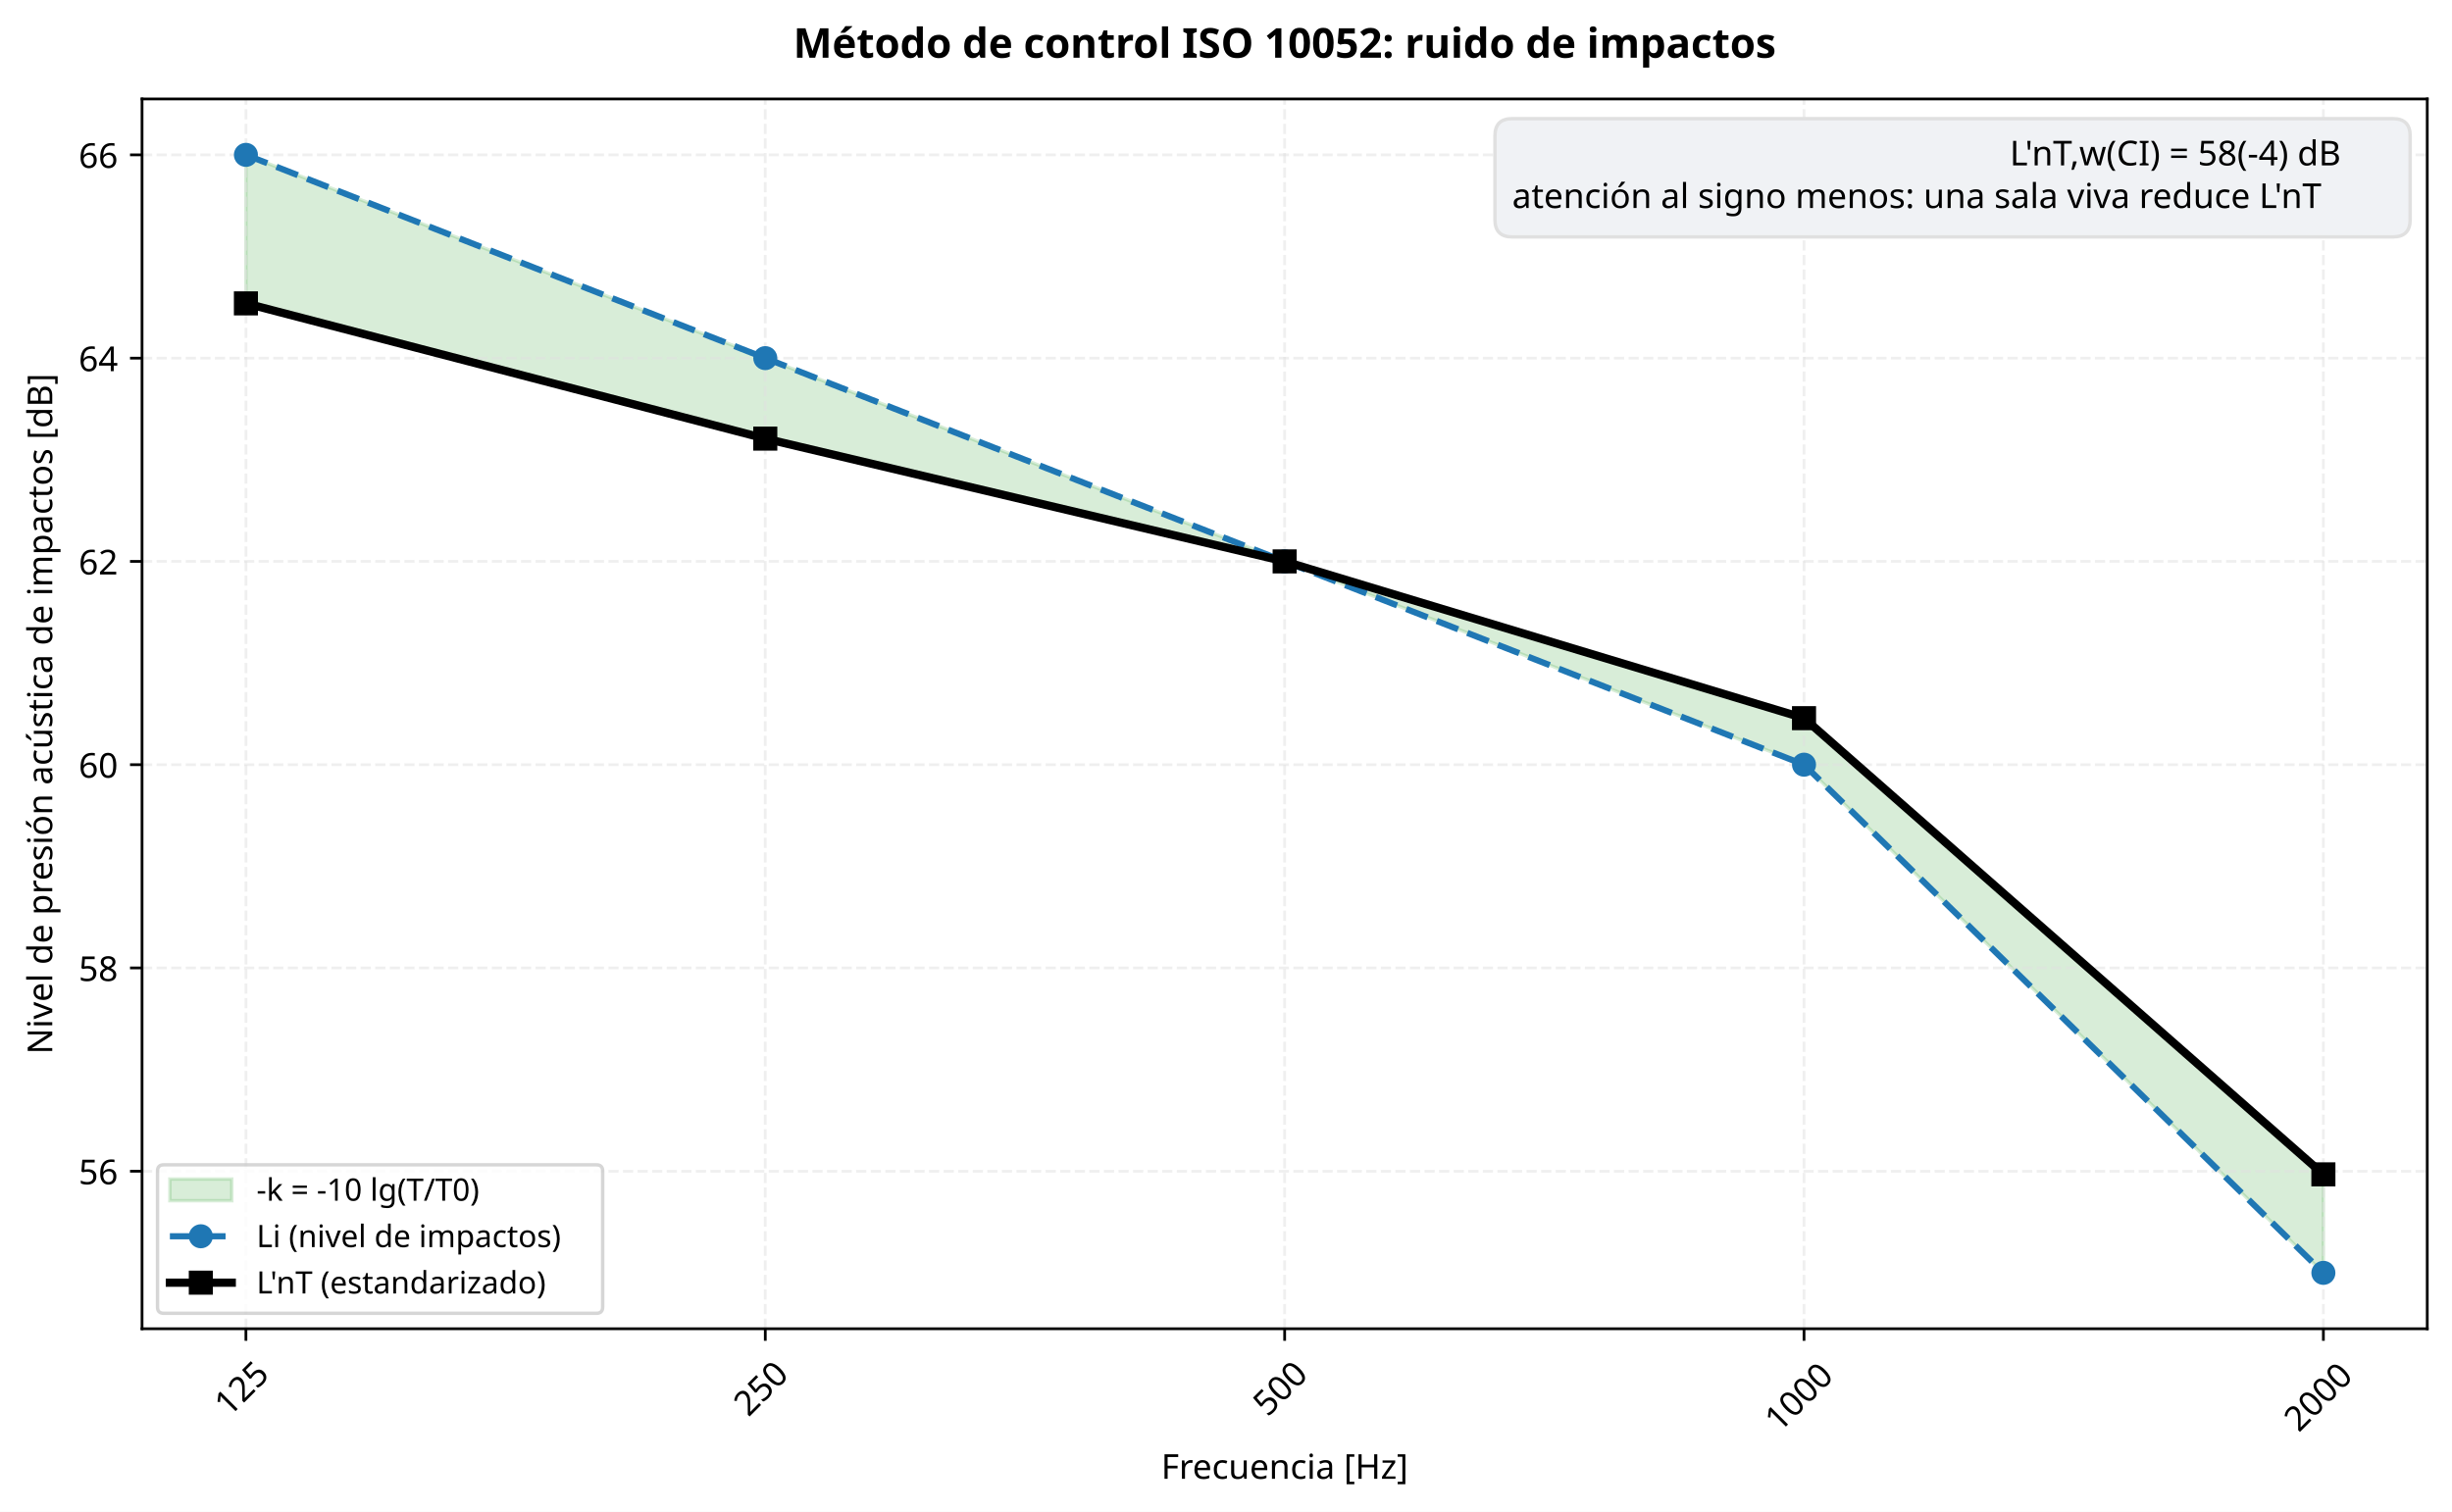
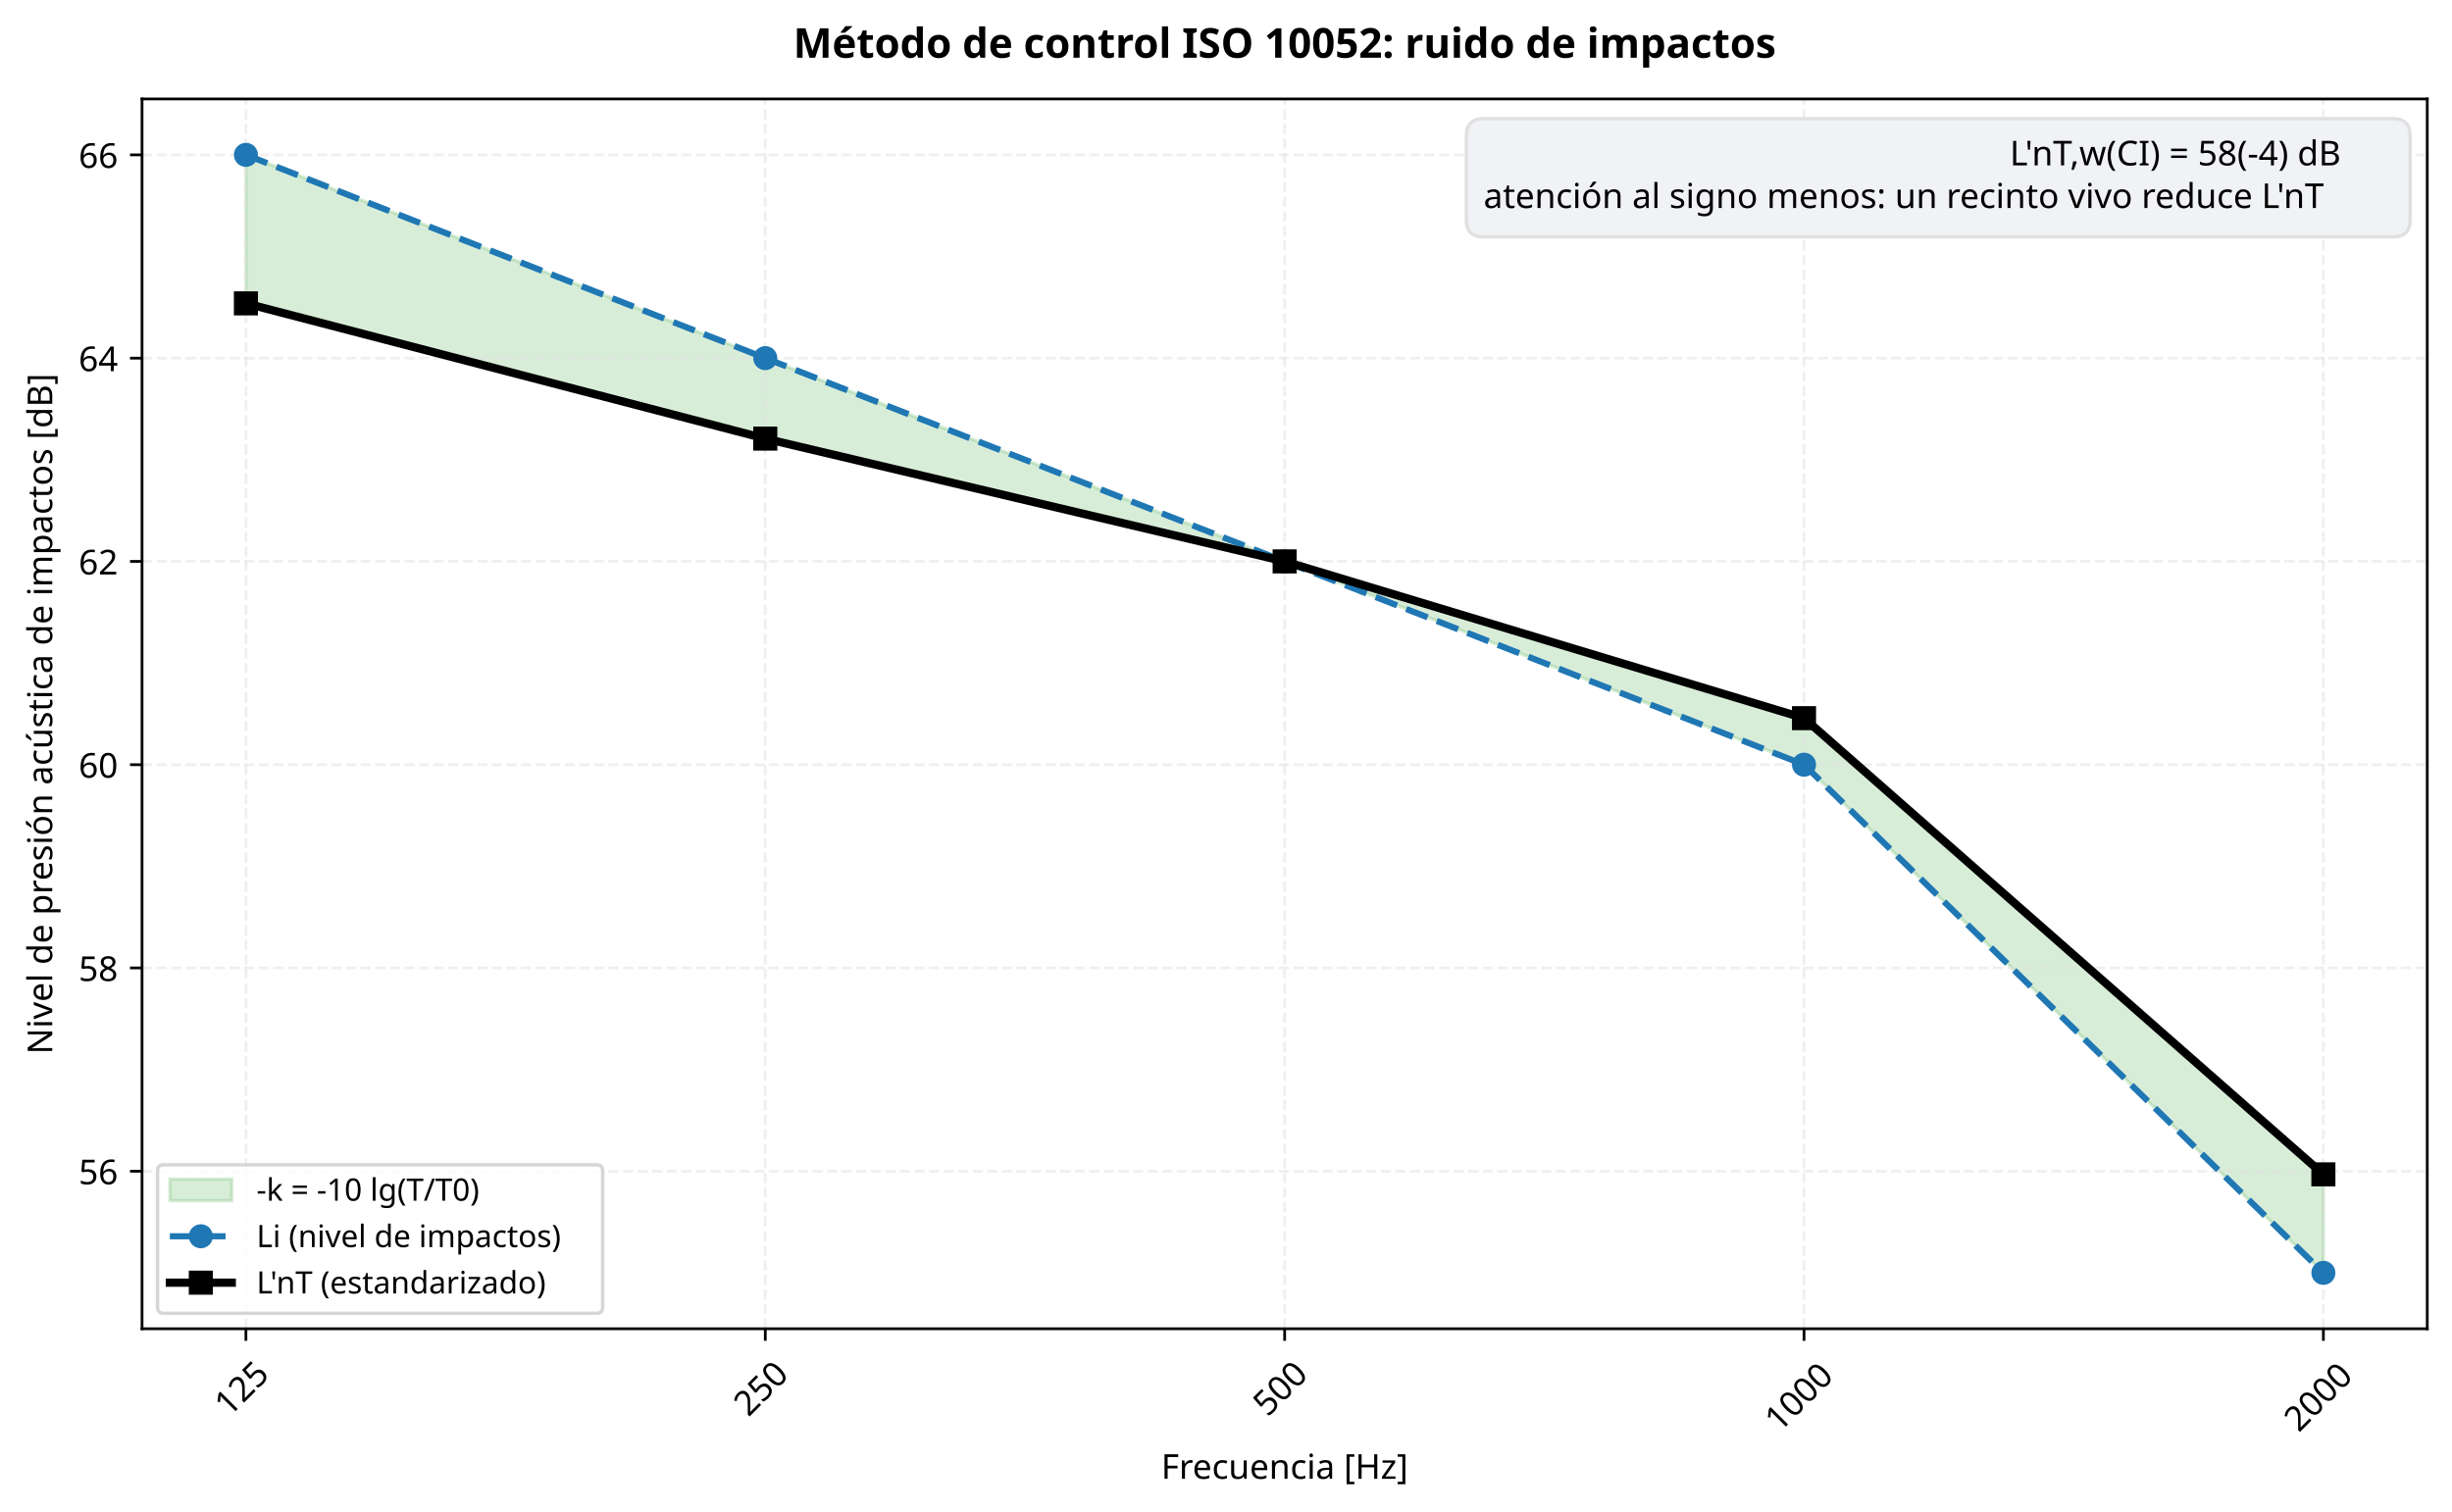
<svg xmlns="http://www.w3.org/2000/svg" xmlns:xlink="http://www.w3.org/1999/xlink" width="713.363pt" height="439.943pt" viewBox="0 0 713.363 439.943" version="1.1">
  <defs>
    <style type="text/css">*{stroke-linejoin: round; stroke-linecap: butt}</style>
  </defs>
  <g id="figure_1">
    <g id="patch_1">
      <path d="M 0 439.943  L 713.363 439.943  L 713.363 0  L 0 0  z " style="fill: #ffffff" />
    </g>
    <g id="axes_1">
      <g id="patch_2">
        <path d="M 41.326 386.675  L 706.163 386.675  L 706.163 28.798  L 41.326 28.798  z " style="fill: #ffffff" />
      </g>
      <g id="FillBetweenPolyCollection_1">
        <defs>
          <path id="m988c5ef6c3" d="M 71.546 -351.658  L 71.546 -394.878  L 222.645 -335.725  L 373.745 -276.571  L 524.844 -217.418  L 675.944 -69.535  L 675.944 -98.198  L 675.944 -98.198  L 524.844 -230.952  L 373.745 -276.571  L 222.645 -312.305  L 71.546 -351.658  z " style="stroke: #2ca02c; stroke-opacity: 0.18" />
        </defs>
        <g clip-path="url(#p568db6270a)">
          <use xlink:href="#m988c5ef6c3" x="0" y="439.943" style="fill: #2ca02c; fill-opacity: 0.18; stroke: #2ca02c; stroke-opacity: 0.18" />
        </g>
      </g>
      <g id="matplotlib.axis_1">
        <g id="xtick_1">
          <g id="line2d_1">
            <path d="M 71.546 386.675  L 71.546 28.798  " clip-path="url(#p568db6270a)" style="fill: none; stroke-dasharray: 2.96,1.28; stroke-dashoffset: 0; stroke: #e0e0e0; stroke-opacity: 0.5; stroke-width: 0.8" />
          </g>
          <g id="line2d_2">
            <defs>
              <path id="m3d27035b55" d="M 0 0  L 0 3.5  " style="stroke: #000000; stroke-width: 0.8" />
            </defs>
            <g>
              <use xlink:href="#m3d27035b55" x="71.546" y="386.675" style="stroke: #000000; stroke-width: 0.8" />
            </g>
          </g>
          <g id="text_1">
            <text style="font-size: 10px; font-family: sans-serif" transform="translate(66.63405 412.5446) rotate(-45)">125</text>
          </g>
        </g>
        <g id="xtick_2">
          <g id="line2d_3">
            <path d="M 222.645 386.675  L 222.645 28.798  " clip-path="url(#p568db6270a)" style="fill: none; stroke-dasharray: 2.96,1.28; stroke-dashoffset: 0; stroke: #e0e0e0; stroke-opacity: 0.5; stroke-width: 0.8" />
          </g>
          <g id="line2d_4">
            <g>
              <use xlink:href="#m3d27035b55" x="222.645" y="386.675" style="stroke: #000000; stroke-width: 0.8" />
            </g>
          </g>
          <g id="text_2">
            <text style="font-size: 10px; font-family: sans-serif" transform="translate(217.7335 412.5446) rotate(-45)">250</text>
          </g>
        </g>
        <g id="xtick_3">
          <g id="line2d_5">
            <path d="M 373.745 386.675  L 373.745 28.798  " clip-path="url(#p568db6270a)" style="fill: none; stroke-dasharray: 2.96,1.28; stroke-dashoffset: 0; stroke: #e0e0e0; stroke-opacity: 0.5; stroke-width: 0.8" />
          </g>
          <g id="line2d_6">
            <g>
              <use xlink:href="#m3d27035b55" x="373.745" y="386.675" style="stroke: #000000; stroke-width: 0.8" />
            </g>
          </g>
          <g id="text_3">
            <text style="font-size: 10px; font-family: sans-serif" transform="translate(368.833 412.5446) rotate(-45)">500</text>
          </g>
        </g>
        <g id="xtick_4">
          <g id="line2d_7">
            <path d="M 524.844 386.675  L 524.844 28.798  " clip-path="url(#p568db6270a)" style="fill: none; stroke-dasharray: 2.96,1.28; stroke-dashoffset: 0; stroke: #e0e0e0; stroke-opacity: 0.5; stroke-width: 0.8" />
          </g>
          <g id="line2d_8">
            <g>
              <use xlink:href="#m3d27035b55" x="524.844" y="386.675" style="stroke: #000000; stroke-width: 0.8" />
            </g>
          </g>
          <g id="text_4">
            <text style="font-size: 10px; font-family: sans-serif" transform="translate(517.683 417.0435) rotate(-45)">1000</text>
          </g>
        </g>
        <g id="xtick_5">
          <g id="line2d_9">
            <path d="M 675.944 386.675  L 675.944 28.798  " clip-path="url(#p568db6270a)" style="fill: none; stroke-dasharray: 2.96,1.28; stroke-dashoffset: 0; stroke: #e0e0e0; stroke-opacity: 0.5; stroke-width: 0.8" />
          </g>
          <g id="line2d_10">
            <g>
              <use xlink:href="#m3d27035b55" x="675.944" y="386.675" style="stroke: #000000; stroke-width: 0.8" />
            </g>
          </g>
          <g id="text_5">
            <text style="font-size: 10px; font-family: sans-serif" transform="translate(668.7824 417.0435) rotate(-45)">2000</text>
          </g>
        </g>
        <g id="text_6">
          <text style="font-size: 10px; font-family: sans-serif; text-anchor: middle" x="373.745" y="430.341" transform="rotate(-0 373.7446 430.3407)">Frecuencia [Hz]</text>
        </g>
      </g>
      <g id="matplotlib.axis_2">
        <g id="ytick_1">
          <g id="line2d_11">
            <path d="M 41.326 340.832  L 706.163 340.832  " clip-path="url(#p568db6270a)" style="fill: none; stroke-dasharray: 2.96,1.28; stroke-dashoffset: 0; stroke: #e0e0e0; stroke-opacity: 0.5; stroke-width: 0.8" />
          </g>
          <g id="line2d_12">
            <defs>
              <path id="mef640d9f3a" d="M 0 0  L -3.5 0  " style="stroke: #000000; stroke-width: 0.8" />
            </defs>
            <g>
              <use xlink:href="#mef640d9f3a" x="41.326" y="340.832" style="stroke: #000000; stroke-width: 0.8" />
            </g>
          </g>
          <g id="text_7">
            <text style="font-size: 10px; font-family: sans-serif; text-anchor: end" x="34.326" y="344.63" transform="rotate(-0 34.32578 344.6304)">56</text>
          </g>
        </g>
        <g id="ytick_2">
          <g id="line2d_13">
            <path d="M 41.326 281.678  L 706.163 281.678  " clip-path="url(#p568db6270a)" style="fill: none; stroke-dasharray: 2.96,1.28; stroke-dashoffset: 0; stroke: #e0e0e0; stroke-opacity: 0.5; stroke-width: 0.8" />
          </g>
          <g id="line2d_14">
            <g>
              <use xlink:href="#mef640d9f3a" x="41.326" y="281.678" style="stroke: #000000; stroke-width: 0.8" />
            </g>
          </g>
          <g id="text_8">
            <text style="font-size: 10px; font-family: sans-serif; text-anchor: end" x="34.326" y="285.477" transform="rotate(-0 34.32578 285.4771)">58</text>
          </g>
        </g>
        <g id="ytick_3">
          <g id="line2d_15">
            <path d="M 41.326 222.525  L 706.163 222.525  " clip-path="url(#p568db6270a)" style="fill: none; stroke-dasharray: 2.96,1.28; stroke-dashoffset: 0; stroke: #e0e0e0; stroke-opacity: 0.5; stroke-width: 0.8" />
          </g>
          <g id="line2d_16">
            <g>
              <use xlink:href="#mef640d9f3a" x="41.326" y="222.525" style="stroke: #000000; stroke-width: 0.8" />
            </g>
          </g>
          <g id="text_9">
            <text style="font-size: 10px; font-family: sans-serif; text-anchor: end" x="34.326" y="226.324" transform="rotate(-0 34.32578 226.3239)">60</text>
          </g>
        </g>
        <g id="ytick_4">
          <g id="line2d_17">
            <path d="M 41.326 163.372  L 706.163 163.372  " clip-path="url(#p568db6270a)" style="fill: none; stroke-dasharray: 2.96,1.28; stroke-dashoffset: 0; stroke: #e0e0e0; stroke-opacity: 0.5; stroke-width: 0.8" />
          </g>
          <g id="line2d_18">
            <g>
              <use xlink:href="#mef640d9f3a" x="41.326" y="163.372" style="stroke: #000000; stroke-width: 0.8" />
            </g>
          </g>
          <g id="text_10">
            <text style="font-size: 10px; font-family: sans-serif; text-anchor: end" x="34.326" y="167.171" transform="rotate(-0 34.32578 167.1706)">62</text>
          </g>
        </g>
        <g id="ytick_5">
          <g id="line2d_19">
            <path d="M 41.326 104.219  L 706.163 104.219  " clip-path="url(#p568db6270a)" style="fill: none; stroke-dasharray: 2.96,1.28; stroke-dashoffset: 0; stroke: #e0e0e0; stroke-opacity: 0.5; stroke-width: 0.8" />
          </g>
          <g id="line2d_20">
            <g>
              <use xlink:href="#mef640d9f3a" x="41.326" y="104.219" style="stroke: #000000; stroke-width: 0.8" />
            </g>
          </g>
          <g id="text_11">
            <text style="font-size: 10px; font-family: sans-serif; text-anchor: end" x="34.326" y="108.017" transform="rotate(-0 34.32578 108.0174)">64</text>
          </g>
        </g>
        <g id="ytick_6">
          <g id="line2d_21">
            <path d="M 41.326 45.065  L 706.163 45.065  " clip-path="url(#p568db6270a)" style="fill: none; stroke-dasharray: 2.96,1.28; stroke-dashoffset: 0; stroke: #e0e0e0; stroke-opacity: 0.5; stroke-width: 0.8" />
          </g>
          <g id="line2d_22">
            <g>
              <use xlink:href="#mef640d9f3a" x="41.326" y="45.065" style="stroke: #000000; stroke-width: 0.8" />
            </g>
          </g>
          <g id="text_12">
            <text style="font-size: 10px; font-family: sans-serif; text-anchor: end" x="34.326" y="48.864" transform="rotate(-0 34.32578 48.8641)">66</text>
          </g>
        </g>
        <g id="text_13">
          <text style="font-size: 10px; font-family: sans-serif; text-anchor: middle" x="15.198" y="207.737" transform="rotate(-90 15.19844 207.7367)">Nivel de presión acústica de impactos [dB]</text>
        </g>
      </g>
      <g id="patch_3">
        <path d="M 41.326 386.675  L 41.326 28.798  " style="fill: none; stroke: #000000; stroke-width: 0.8; stroke-linejoin: miter; stroke-linecap: square" />
      </g>
      <g id="patch_4">
        <path d="M 706.163 386.675  L 706.163 28.798  " style="fill: none; stroke: #000000; stroke-width: 0.8; stroke-linejoin: miter; stroke-linecap: square" />
      </g>
      <g id="patch_5">
        <path d="M 41.326 386.675  L 706.163 386.675  " style="fill: none; stroke: #000000; stroke-width: 0.8; stroke-linejoin: miter; stroke-linecap: square" />
      </g>
      <g id="patch_6">
        <path d="M 41.326 28.798  L 706.163 28.798  " style="fill: none; stroke: #000000; stroke-width: 0.8; stroke-linejoin: miter; stroke-linecap: square" />
      </g>
      <g id="text_14">
        <g id="patch_7">
-           <path d="M 439.93 68.94  L 696.191 68.94  Q 701.191 68.94 701.191 63.94  L 701.191 39.534  Q 701.191 34.534 696.191 34.534  L 439.93 34.534  Q 434.93 34.534 434.93 39.534  L 434.93 63.94  Q 434.93 68.94 439.93 68.94  z " style="fill: #f0f2f5; stroke: #e0e0e0; stroke-linejoin: miter" />
+           <path d="M 431.614 68.94  L 696.191 68.94  Q 701.191 68.94 701.191 63.94  L 701.191 39.534  Q 701.191 34.534 696.191 34.534  L 431.614 34.534  Q 426.614 34.534 426.614 39.534  L 426.614 63.94  Q 426.614 68.94 431.614 68.94  z " style="fill: #f0f2f5; stroke: #e0e0e0; stroke-linejoin: miter" />
        </g>
        <text style="font-size: 10px; font-family: sans-serif" transform="translate(584.7112 48.13385)">L'nT,w(CI) = 58(-4) dB</text>
-         <text style="font-size: 10px; font-family: sans-serif" transform="translate(439.9299 60.53659)">atención al signo menos: una sala viva reduce L'nT</text>
+         <text style="font-size: 10px; font-family: sans-serif" transform="translate(431.6143 60.53659)">atención al signo menos: un recinto vivo reduce L'nT</text>
      </g>
      <g id="text_15">
        <text style="font-weight: 700; font-size: 12px; font-family: sans-serif; text-anchor: middle" x="373.745" y="16.798" transform="rotate(-0 373.7446 16.79812)">Método de control ISO 10052: ruido de impactos</text>
      </g>
      <g id="line2d_23">
        <path d="M 71.546 45.065  L 222.645 104.219  L 373.745 163.372  L 524.844 222.525  L 675.944 370.408  " clip-path="url(#p568db6270a)" style="fill: none; stroke-dasharray: 6.66,2.88; stroke-dashoffset: 0; stroke: #1f77b4; stroke-width: 1.8" />
        <defs>
          <path id="m49466b02c9" d="M 0 3  C 0.796 3 1.559 2.684 2.121 2.121  C 2.684 1.559 3 0.796 3 0  C 3 -0.796 2.684 -1.559 2.121 -2.121  C 1.559 -2.684 0.796 -3 0 -3  C -0.796 -3 -1.559 -2.684 -2.121 -2.121  C -2.684 -1.559 -3 -0.796 -3 0  C -3 0.796 -2.684 1.559 -2.121 2.121  C -1.559 2.684 -0.796 3 0 3  z " style="stroke: #1f77b4" />
        </defs>
        <g clip-path="url(#p568db6270a)">
          <use xlink:href="#m49466b02c9" x="71.546" y="45.065" style="fill: #1f77b4; stroke: #1f77b4" />
          <use xlink:href="#m49466b02c9" x="222.645" y="104.219" style="fill: #1f77b4; stroke: #1f77b4" />
          <use xlink:href="#m49466b02c9" x="373.745" y="163.372" style="fill: #1f77b4; stroke: #1f77b4" />
          <use xlink:href="#m49466b02c9" x="524.844" y="222.525" style="fill: #1f77b4; stroke: #1f77b4" />
          <use xlink:href="#m49466b02c9" x="675.944" y="370.408" style="fill: #1f77b4; stroke: #1f77b4" />
        </g>
      </g>
      <g id="line2d_24">
        <path d="M 71.546 88.285  L 222.645 127.638  L 373.745 163.372  L 524.844 208.992  L 675.944 341.745  " clip-path="url(#p568db6270a)" style="fill: none; stroke: #000000; stroke-width: 2.4; stroke-linecap: square" />
        <defs>
          <path id="m397c5e8643" d="M -3 3  L 3 3  L 3 -3  L -3 -3  z " style="stroke: #000000; stroke-linejoin: miter" />
        </defs>
        <g clip-path="url(#p568db6270a)">
          <use xlink:href="#m397c5e8643" x="71.546" y="88.285" style="stroke: #000000; stroke-linejoin: miter" />
          <use xlink:href="#m397c5e8643" x="222.645" y="127.638" style="stroke: #000000; stroke-linejoin: miter" />
          <use xlink:href="#m397c5e8643" x="373.745" y="163.372" style="stroke: #000000; stroke-linejoin: miter" />
          <use xlink:href="#m397c5e8643" x="524.844" y="208.992" style="stroke: #000000; stroke-linejoin: miter" />
          <use xlink:href="#m397c5e8643" x="675.944" y="341.745" style="stroke: #000000; stroke-linejoin: miter" />
        </g>
      </g>
      <g id="legend_1">
        <g id="patch_8">
          <path d="M 47.626 382.175  L 173.533 382.175  Q 175.333 382.175 175.333 380.375  L 175.333 340.773  Q 175.333 338.973 173.533 338.973  L 47.626 338.973  Q 45.826 338.973 45.826 340.773  L 45.826 380.375  Q 45.826 382.175 47.626 382.175  z " style="fill: #ffffff; opacity: 0.8; stroke: #cccccc; stroke-linejoin: miter" />
        </g>
        <g id="patch_9">
          <path d="M 49.426 349.412  L 67.426 349.412  L 67.426 343.112  L 49.426 343.112  z " style="fill: #2ca02c; fill-opacity: 0.18; stroke: #2ca02c; stroke-opacity: 0.18; stroke-linejoin: miter" />
        </g>
        <g id="text_16">
          <text style="font-size: 9px; font-family: sans-serif; text-anchor: start" x="74.626" y="349.412" transform="rotate(-0 74.62578 349.4118)">-k = -10 lg(T/T0)</text>
        </g>
        <g id="line2d_25">
          <path d="M 49.426 359.763  L 58.426 359.763  L 67.426 359.763  " style="fill: none; stroke-dasharray: 6.66,2.88; stroke-dashoffset: 0; stroke: #1f77b4; stroke-width: 1.8" />
          <g>
            <use xlink:href="#m49466b02c9" x="58.426" y="359.763" style="fill: #1f77b4; stroke: #1f77b4" />
          </g>
        </g>
        <g id="text_17">
          <text style="font-size: 9px; font-family: sans-serif; text-anchor: start" x="74.626" y="362.913" transform="rotate(-0 74.62578 362.9125)">Li (nivel de impactos)</text>
        </g>
        <g id="line2d_26">
          <path d="M 49.426 373.263  L 58.426 373.263  L 67.426 373.263  " style="fill: none; stroke: #000000; stroke-width: 2.4; stroke-linecap: square" />
          <g>
            <use xlink:href="#m397c5e8643" x="58.426" y="373.263" style="stroke: #000000; stroke-linejoin: miter" />
          </g>
        </g>
        <g id="text_18">
          <text style="font-size: 9px; font-family: sans-serif; text-anchor: start" x="74.626" y="376.413" transform="rotate(-0 74.62578 376.4132)">L'nT (estandarizado)</text>
        </g>
      </g>
    </g>
  </g>
  <defs>
    <clipPath id="p568db6270a">
      <rect x="41.326" y="28.798" width="664.838" height="357.877" />
    </clipPath>
  </defs>
</svg>
